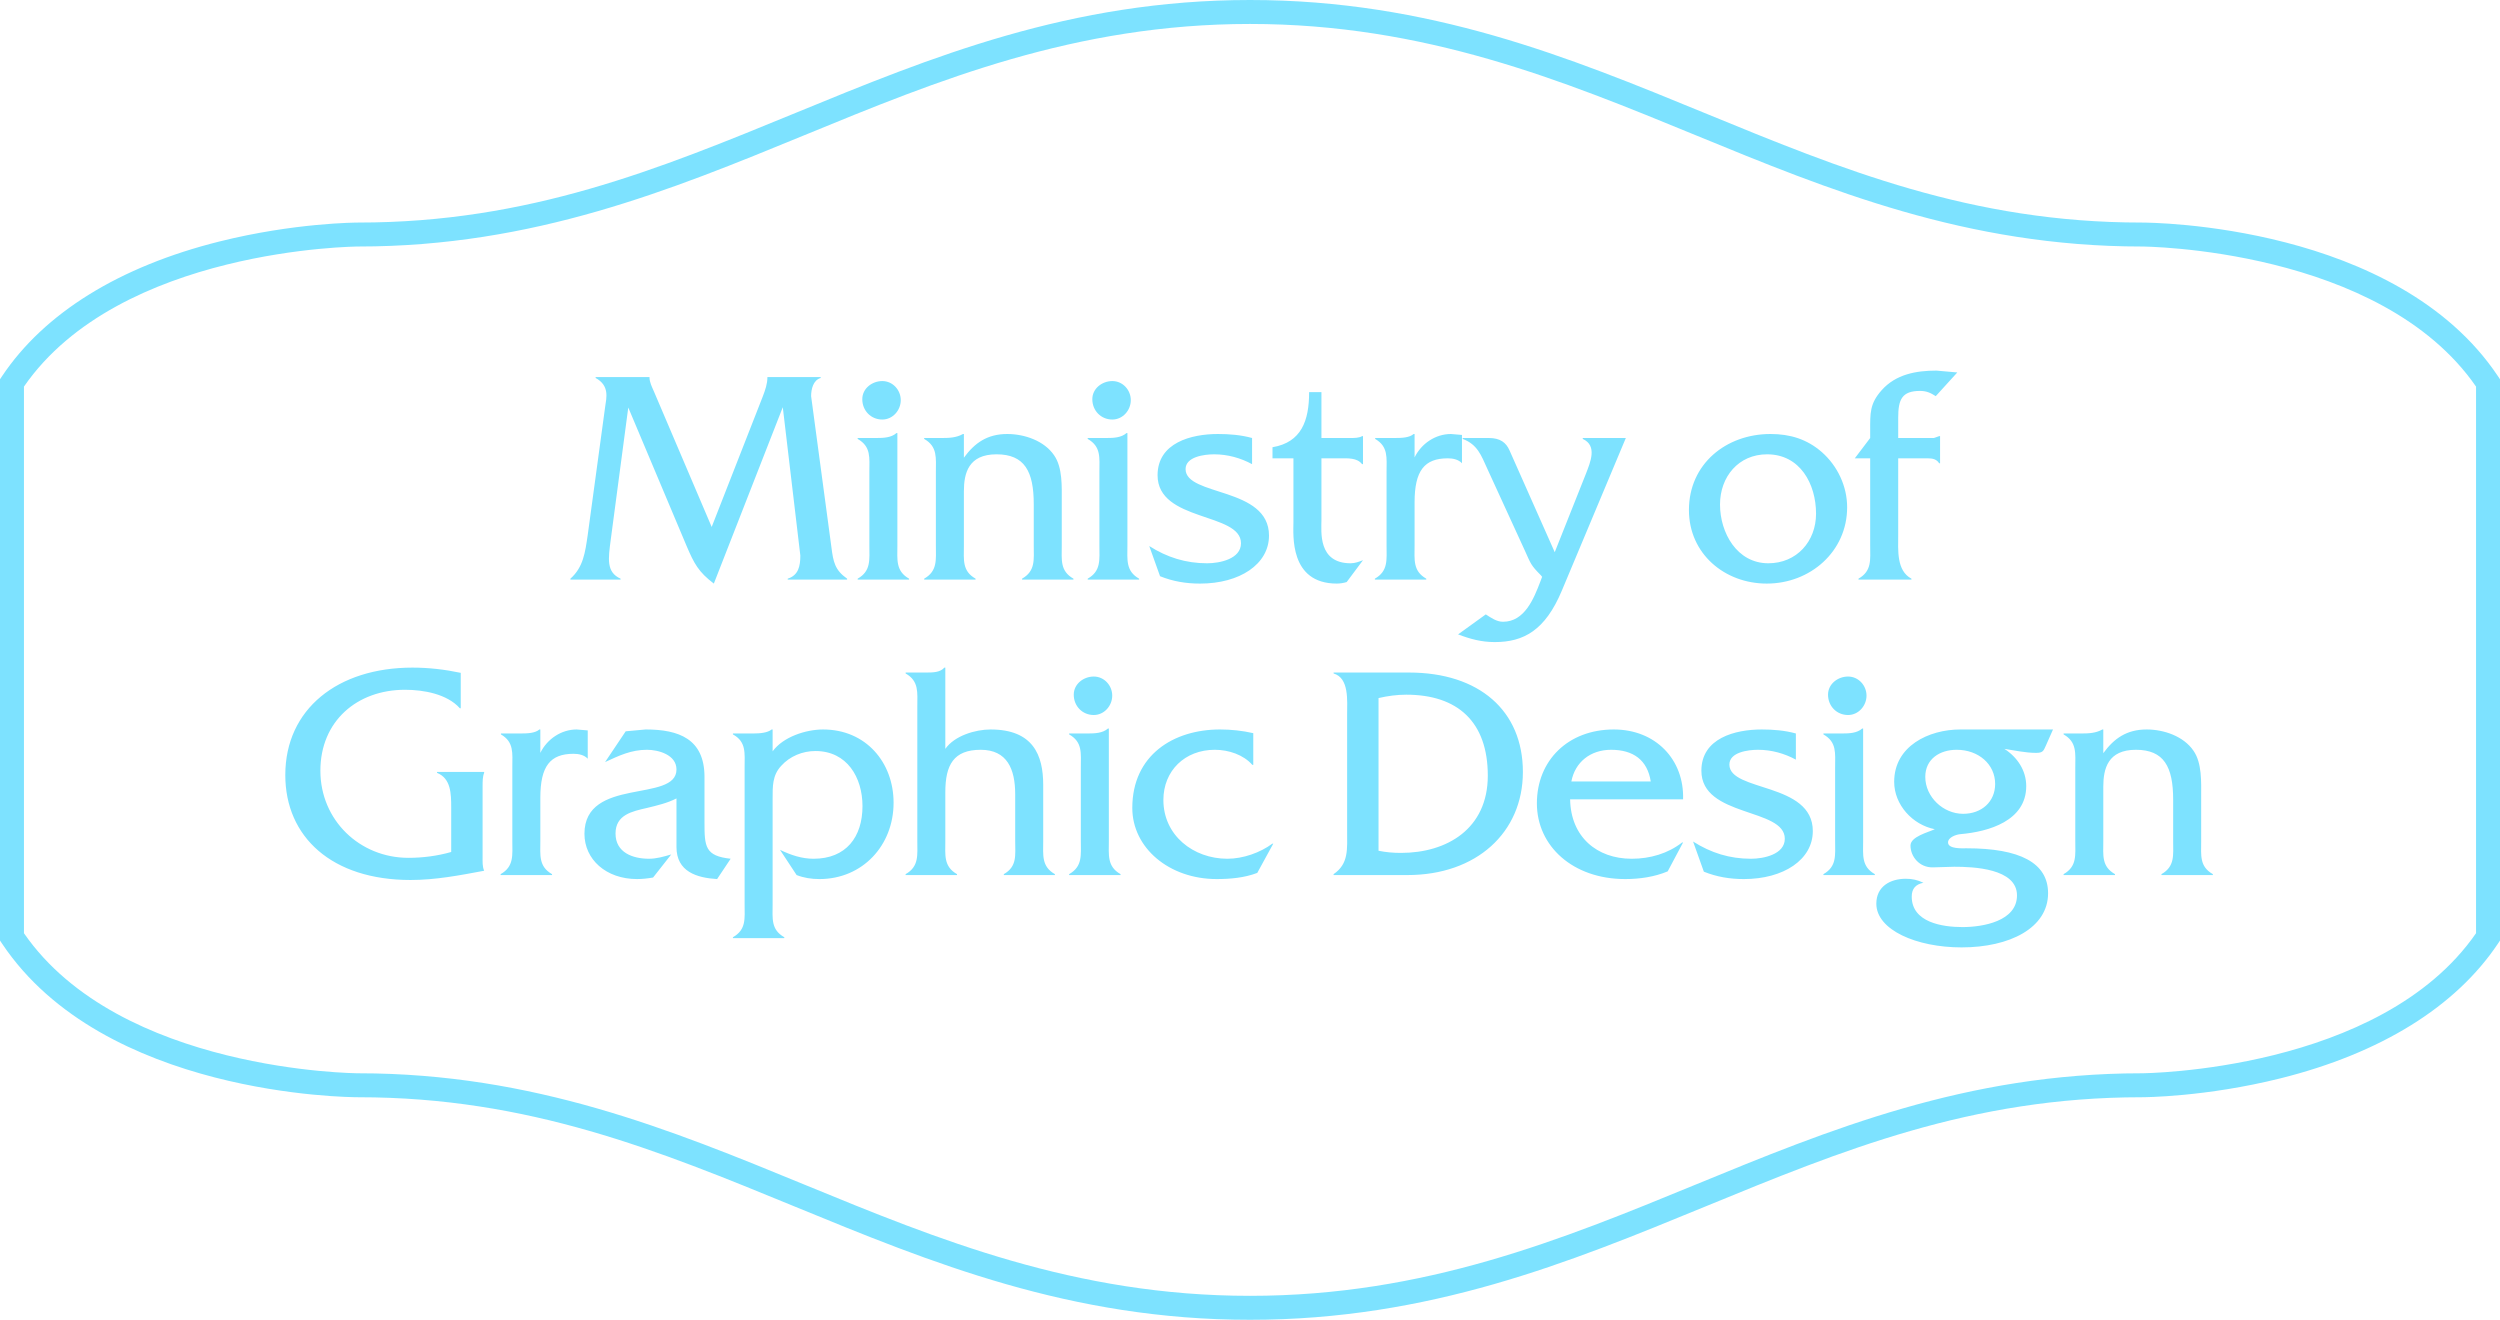
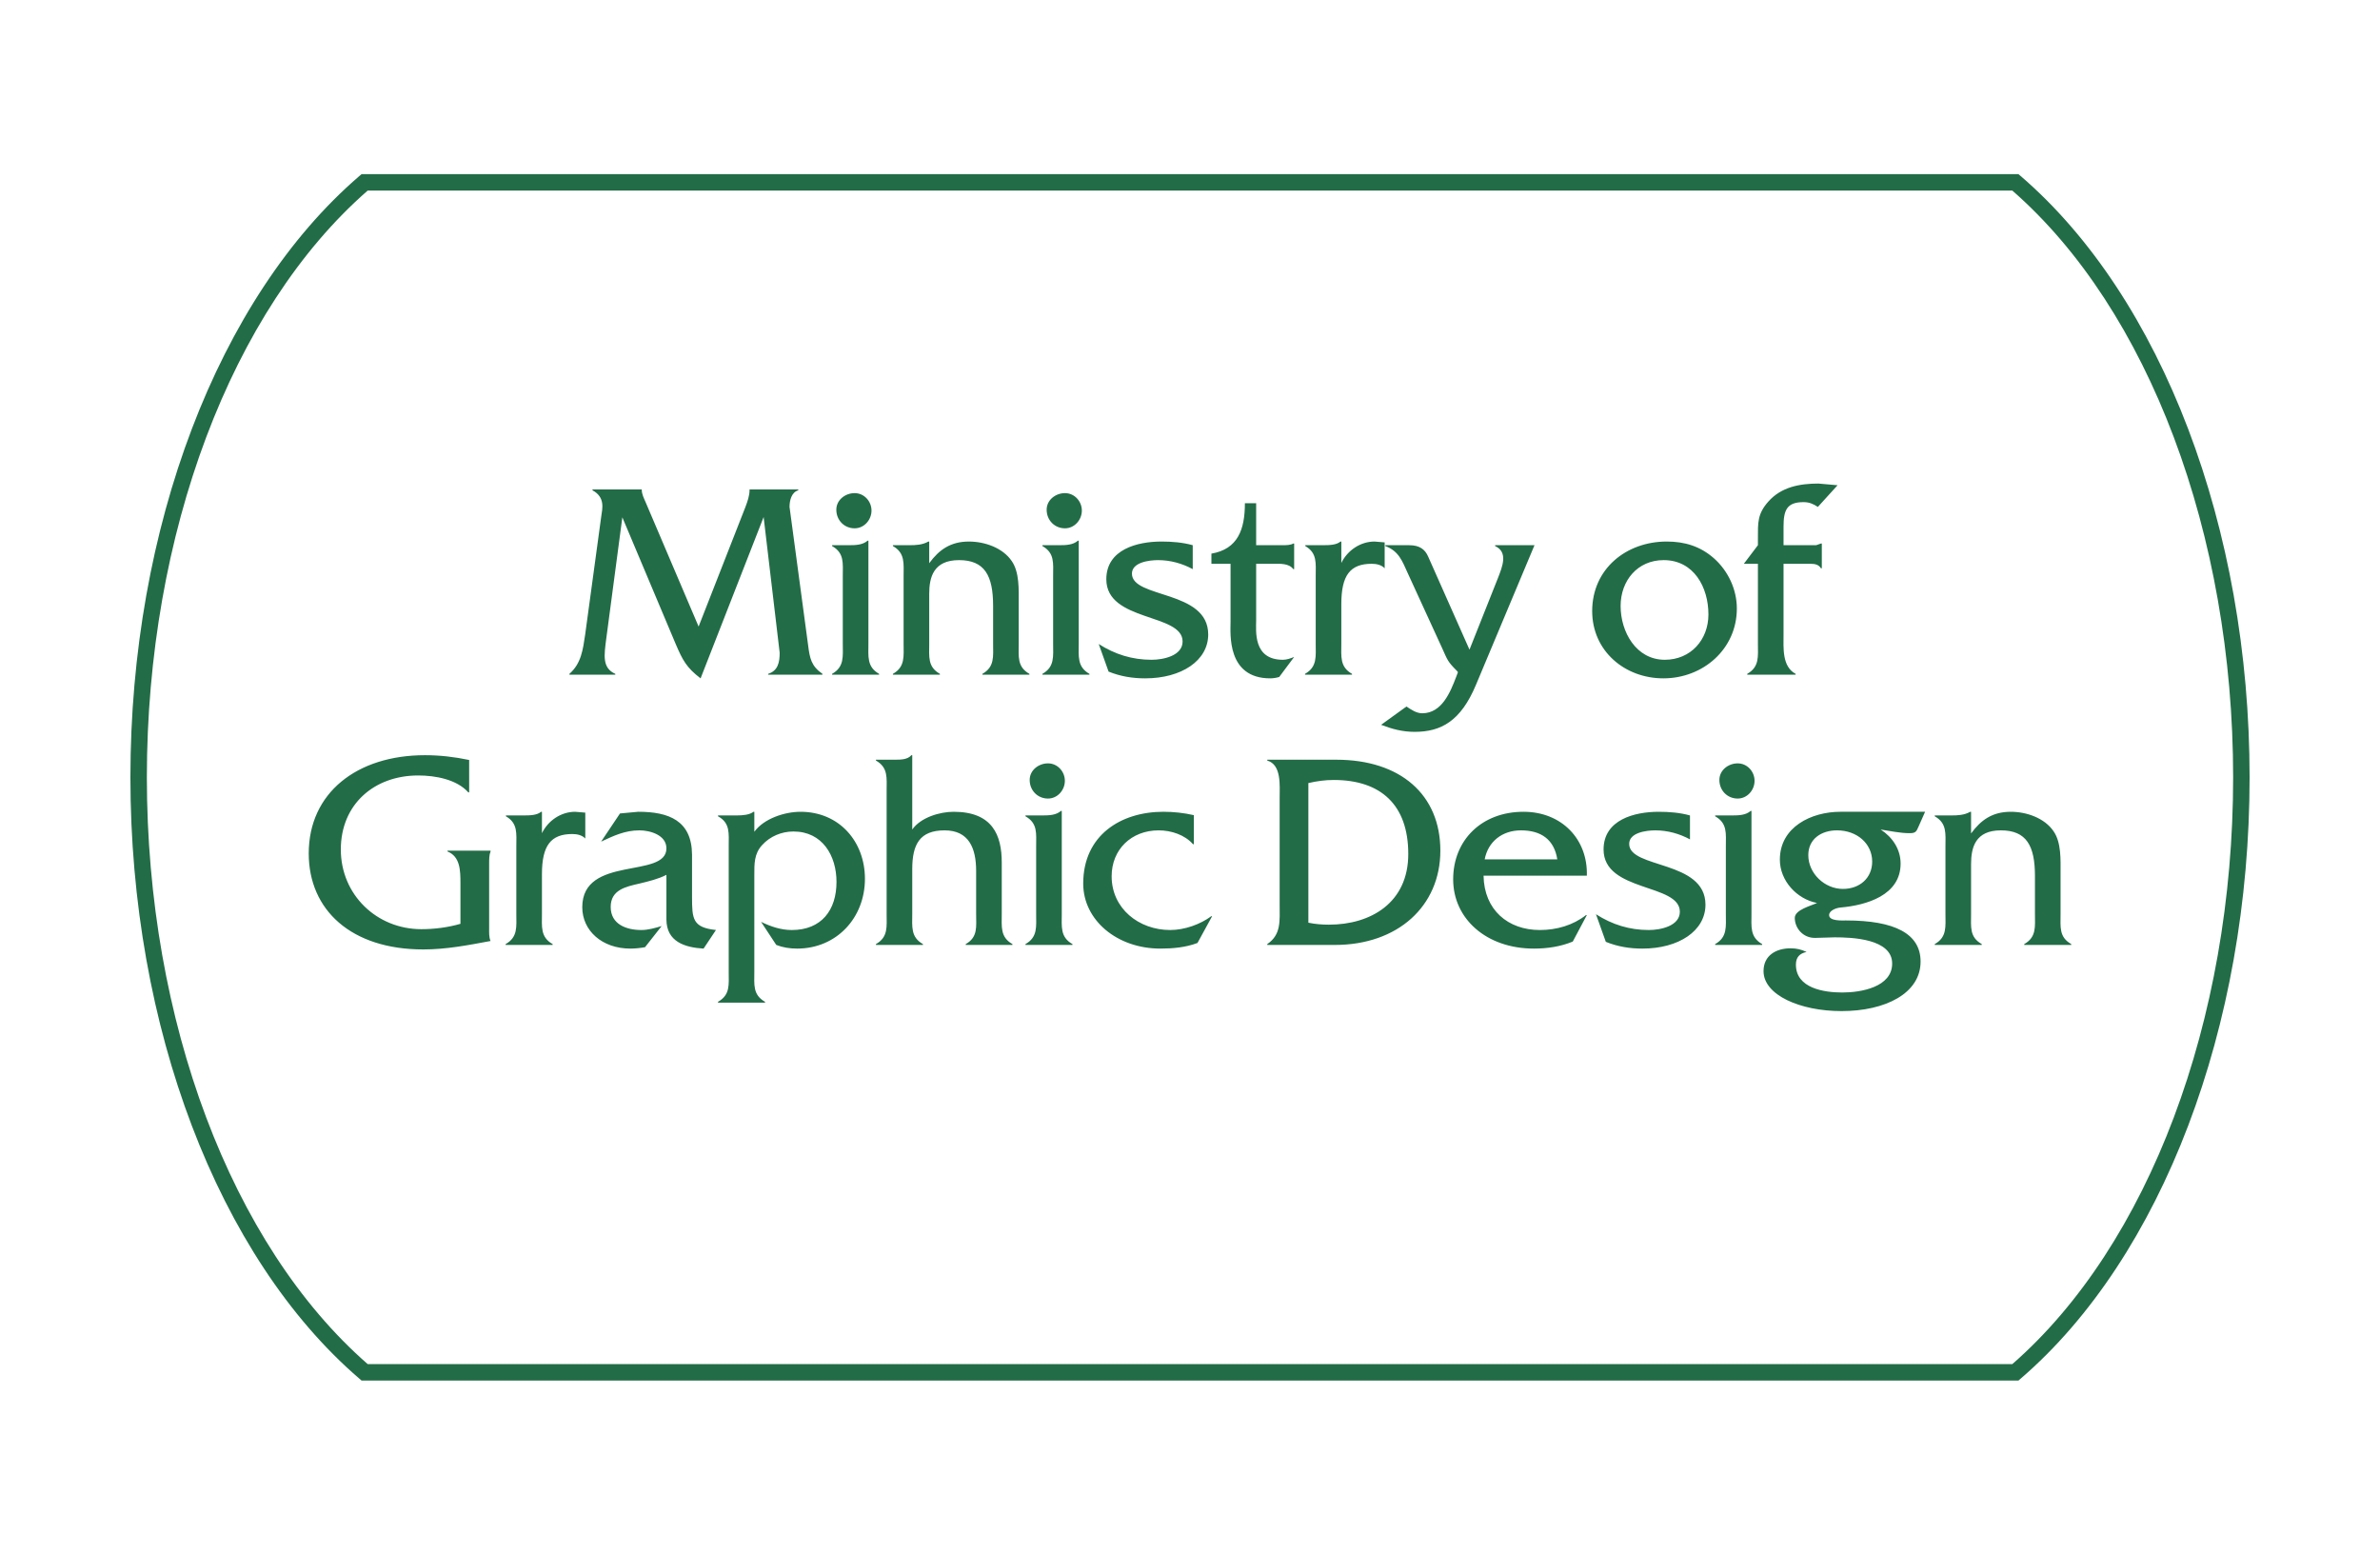
- <svg xmlns="http://www.w3.org/2000/svg" width="589.8" height="311.366">
-   <path fill="#7de2ff" d="M589.325 88.766c-23.929-35.848-81.684-36.26-84.13-36.26-40.147 0-70.713-12.562-103.074-25.861C370.248 13.545 337.289 0 294.9 0c-42.388 0-75.347 13.545-107.22 26.645-32.361 13.299-62.927 25.861-103.074 25.861-.61 0-15.154.052-32.813 4.46-23.622 5.898-41.367 16.893-51.318 31.8L0 89.478V221.89l.475.711c23.931 35.848 81.686 36.26 84.132 36.26 40.147 0 70.713 12.562 103.074 25.861 31.873 13.1 64.832 26.645 107.22 26.645 42.389 0 75.348-13.545 107.221-26.645 32.361-13.299 62.927-25.861 103.074-25.861.61 0 15.154-.051 32.812-4.459 23.623-5.897 41.369-16.894 51.318-31.801l.475-.711V89.478l-.476-.712zm-5.177 131.397c-22.562 32.623-78.389 33.046-78.953 33.046-41.263 0-73.778 13.362-105.223 26.286-31.366 12.89-63.799 26.219-105.072 26.219-41.272 0-73.705-13.329-105.071-26.219-31.444-12.924-63.96-26.286-105.223-26.286-.564 0-56.367-.379-78.955-33.046V91.203c22.564-32.622 78.391-33.046 78.955-33.046 41.263 0 73.778-13.362 105.223-26.285 31.366-12.891 63.799-26.22 105.071-26.22 41.273 0 73.706 13.329 105.072 26.22 31.444 12.923 63.96 26.285 105.223 26.285.564 0 56.367.379 78.953 33.046v128.96z" />
-   <path fill="#7de2ff" d="M179.957 93.53c.581-1.525 1.089-2.977 1.089-4.502v-.072h12.562v.218c-1.742.508-2.25 2.614-2.25 4.285l4.791 35.654c.436 3.413.8 5.372 3.703 7.407v.217h-14.014v-.217c2.54-.801 2.977-2.979 2.977-5.448l-4.14-35.001-16.266 41.609c-3.631-2.76-4.647-4.719-6.391-8.787l-13.797-32.748-4.14 31.226c-.579 4.429-1.089 7.624 2.324 9.149v.217h-11.836v-.217c3.051-2.688 3.484-6.246 4.066-10.167l4.14-30.426c.29-2.034 1.089-4.938-2.252-6.754v-.218h12.707v.072c0 1.163.582 2.252 1.018 3.268l13.652 32.024 12.057-30.789zM206.771 103.333c1.671 0 3.486-.071 4.721-1.16h.218v26.504c0 3.342-.437 6.027 2.76 7.844v.217h-12.13v-.217c3.196-1.816 2.76-4.502 2.76-7.844v-17.355c0-3.341.437-5.955-2.76-7.77v-.219h4.431zm1.379-4.356c-2.687 0-4.719-2.104-4.719-4.793 0-2.541 2.321-4.283 4.719-4.283 2.469 0 4.356 2.104 4.356 4.502.001 2.395-1.887 4.574-4.356 4.574zM222.317 103.333c1.597 0 3.339-.071 4.864-.943h.219v5.591c2.541-3.484 5.518-5.591 10.239-5.591 4.065 0 8.713 1.599 11.037 5.012 2.033 2.903 1.815 7.405 1.815 10.818v10.529c0 3.341-.436 5.955 2.758 7.771v.217h-12.126v-.217c3.196-1.816 2.76-4.502 2.76-7.771v-9.803c0-7.77-2.179-11.764-8.787-11.764-6.606 0-7.696 4.43-7.696 8.713v12.854c0 3.341-.436 5.955 2.758 7.771v.217h-12.126v-.217c3.195-1.816 2.76-4.502 2.76-7.844v-17.283c0-3.34.436-6.027-2.76-7.842v-.219h4.285zM261.04 103.333c1.671 0 3.486-.071 4.722-1.16h.217v26.504c0 3.342-.437 6.027 2.76 7.844v.217H256.61v-.217c3.195-1.816 2.76-4.502 2.76-7.844v-17.355c0-3.341.436-5.955-2.76-7.77v-.219h4.43zm1.38-4.356c-2.686 0-4.721-2.104-4.721-4.793 0-2.541 2.325-4.283 4.721-4.283 2.47 0 4.357 2.104 4.357 4.502 0 2.395-1.887 4.574-4.357 4.574zM295.389 109.506c-2.688-1.452-5.737-2.323-8.933-2.323-2.396 0-6.754.581-6.754 3.486 0 6.461 19.681 4.138 19.681 15.685 0 6.754-6.899 11.327-16.268 11.327-3.268 0-6.391-.508-9.438-1.742l-2.543-7.116c4.211 2.687 8.642 4.066 13.651 4.066 2.978 0 7.989-1.016 7.989-4.72 0-7.335-19.68-5.012-19.68-16.049 0-7.697 7.987-9.73 14.233-9.73 2.687 0 5.446.219 8.061.943v6.173zM311.754 122.649c0 2.76-.87 10.239 6.899 10.239 1.018 0 1.961-.362 2.905-.728l-3.85 5.158a8.211 8.211 0 0 1-2.323.361c-11.256 0-10.239-11.618-10.239-14.449v-15.105h-4.938v-2.614c6.825-1.161 8.642-6.245 8.642-12.997h2.903v10.818h6.827c.944 0 2.033 0 2.759-.434h.219v6.606h-.219c-1.161-1.525-3.34-1.38-5.228-1.38h-4.358v14.525zM329.08 103.333c1.67 0 3.412-.071 4.428-.943h.22v5.52c1.597-3.268 4.938-5.52 8.567-5.52l2.614.219v6.681c-.798-.872-2.106-1.163-3.341-1.163-5.518 0-7.841 2.905-7.841 10.384v10.167c0 3.342-.437 6.027 2.76 7.844v.217h-12.129v-.217c3.196-1.816 2.76-4.502 2.76-7.844v-17.355c0-3.341.437-5.955-2.686-7.77v-.219h4.648zM374.128 111.829c1.091-2.831 2.76-6.68-.725-8.277v-.219h10.165l-15.104 36.019c-3.92 9.367-9.004 12.127-15.83 12.127-3.122 0-5.81-.728-8.642-1.816l6.535-4.719c1.234.798 2.543 1.742 4.066 1.742 5.083 0 7.262-5.446 8.787-9.44l.436-1.161-.29-.364c-2.396-2.396-2.396-2.758-3.775-5.809l-8.861-19.316c-1.451-3.193-2.321-5.736-5.808-7.043v-.219h6.172c2.687 0 4.066 1.09 4.865 2.905l10.675 24.036 7.334-18.446zM398.453 120.326c0-10.892 8.785-17.937 19.242-17.937 4.647 0 8.643 1.234 12.127 4.285 3.703 3.268 5.955 8.06 5.955 12.998 0 10.456-8.715 18.008-18.954 18.008-9.947.001-18.37-7.041-18.37-17.354zm29.989.872c0-7.045-3.775-14.016-11.545-14.016-6.754 0-11.111 5.3-11.111 11.837 0 6.681 3.994 13.869 11.401 13.869 6.681.001 11.255-5.155 11.255-11.69zM447.823 126.208c0 3.559-.437 8.423 3.122 10.312v.217h-12.489v-.217c3.194-1.816 2.759-4.502 2.759-7.771v-20.623h-3.631l3.631-4.793v-1.742c0-4.066-.144-6.318 2.688-9.512 3.34-3.777 8.132-4.647 12.925-4.647l4.938.436-5.084 5.592c-1.234-.801-2.25-1.235-3.703-1.235-4.283 0-5.155 2.033-5.155 6.316v4.793h8.425l1.232-.434h.219v6.39h-.219c-.579-.944-1.523-1.163-2.687-1.163h-6.971v18.081zM108.699 167.087h-.217c-2.979-3.341-8.496-4.356-12.927-4.356-11.328 0-19.97 7.407-19.97 19.098 0 11.692 9.295 20.552 20.769 20.552 3.341 0 6.825-.437 10.095-1.381v-10.457c0-3.34-.073-6.897-3.341-8.206v-.217h11.11v.217c-.364.872-.364 2.033-.364 3.124v16.7c0 1.089-.071 2.252.364 3.268-5.81 1.089-11.473 2.179-17.355 2.179-18.589 0-29.555-10.165-29.555-24.761 0-15.612 12.417-25.344 29.989-25.344 3.849 0 7.626.437 11.401 1.234v8.35zM122.829 173.041c1.671 0 3.413-.071 4.429-.943h.219v5.52c1.598-3.268 4.938-5.52 8.568-5.52l2.614.219v6.681c-.798-.872-2.106-1.163-3.341-1.163-5.518 0-7.842 2.905-7.842 10.384v10.167c0 3.342-.436 6.027 2.76 7.844v.217h-12.128v-.217c3.196-1.816 2.76-4.502 2.76-7.844V181.03c0-3.342.437-5.956-2.687-7.77v-.22h4.648zM169.179 207.39c-4.793-.291-9.586-1.742-9.586-7.553v-11.474c-2.104 1.089-4.573 1.671-6.971 2.252-3.484.799-7.407 1.597-7.407 6.027 0 4.502 4.067 5.954 7.915 5.954 1.744 0 3.486-.508 5.229-1.016l-4.283 5.445c-1.234.218-2.542.363-3.777.363-7.333 0-12.417-4.648-12.417-10.676 0-13.506 21.712-7.262 21.712-15.176 0-3.485-4.283-4.648-6.971-4.648-3.704 0-6.606 1.381-9.876 2.905l4.866-7.262 4.719-.436c7.844 0 13.797 2.252 13.871 11.039v10.892c0 5.736.146 7.915 6.173 8.568l-3.197 4.796zM177.701 173.041c1.597 0 3.341-.146 4.356-.943h.219v5.157c2.468-3.413 7.842-5.157 11.908-5.157 10.095 0 16.63 7.77 16.63 17.283 0 10.093-7.336 18.009-17.501 18.009-1.888 0-3.703-.291-5.374-.944l-3.921-5.954c2.541 1.235 5.155 2.105 7.915 2.105 7.698 0 11.545-5.155 11.545-12.417 0-6.755-3.63-12.999-11.108-12.999-3.051 0-6.027 1.234-8.061 3.486-2.106 2.25-2.033 4.865-2.033 7.77v24.908c0 3.34-.436 5.954 2.758 7.77v.217h-12.126v-.217c3.195-1.815 2.76-4.43 2.76-7.77V181.03c0-3.342.436-6.027-2.76-7.77v-.22h4.793zM218.372 158.665c1.669 0 3.413 0 4.429-1.163h.219v19.171c2.179-3.122 7.117-4.575 10.674-4.575 10.021 0 12.419 6.027 12.419 13.071v13.216c0 3.342-.437 6.027 2.758 7.844v.217h-12.053v-.217c3.193-1.816 2.686-4.502 2.686-7.844v-11.037c0-5.882-1.888-10.458-8.132-10.458-6.392 0-8.352 3.559-8.352 10.022v11.473c0 3.342-.436 6.027 2.759 7.844v.217h-12.127v-.217c3.196-1.816 2.76-4.502 2.76-7.844v-31.659c0-3.342.437-6.027-2.76-7.844v-.217h4.72zM256.66 173.041c1.67 0 3.486-.071 4.721-1.161h.217v26.505c0 3.342-.436 6.027 2.76 7.844v.217H252.23v-.217c3.195-1.816 2.76-4.502 2.76-7.844V181.03c0-3.342.436-5.956-2.76-7.77v-.22h4.43zm1.38-4.356c-2.687 0-4.72-2.105-4.72-4.793 0-2.541 2.322-4.283 4.72-4.283 2.469 0 4.356 2.105 4.356 4.502 0 2.395-1.887 4.574-4.356 4.574zM295.67 180.448h-.219c-2.105-2.396-5.592-3.559-8.859-3.559-7.045 0-12.126 4.938-12.126 11.838 0 8.352 7.043 13.869 15.104 13.869 3.703 0 7.77-1.452 10.603-3.559h.217l-3.775 6.899c-3.05 1.161-6.392 1.452-9.585 1.452-11.183 0-19.898-7.334-19.898-16.774 0-12.49 9.731-18.518 20.696-18.518 2.615 0 5.301.29 7.844.872v7.48zM317.814 168.612c0-3.341.51-8.642-3.194-9.73v-.217h17.791c16.558 0 26.868 9.004 26.868 23.454 0 14.305-10.966 24.326-27.232 24.326H314.62v-.217c3.63-2.47 3.194-5.956 3.194-10.239v-27.377zm7.408 32.097c1.744.362 3.486.508 5.302.508 10.818 0 20.478-5.663 20.478-18.226 0-12.708-7.116-19.1-19.244-19.1-2.179 0-4.357.291-6.535.799v36.019zM370.423 188.582c.146 8.859 6.318 14.015 14.523 14.015 4.357 0 8.568-1.234 11.909-3.85h.218l-3.63 6.826c-3.123 1.309-6.609 1.816-10.022 1.816-12.343 0-20.84-7.77-20.84-17.863s7.334-17.429 18.154-17.429c9.876 0 16.628 7.116 16.338 16.484h-26.65zm19.025-4.213c-.798-5.082-4.14-7.479-9.366-7.479-4.866 0-8.496 2.905-9.368 7.479h18.734zM423.685 179.214c-2.688-1.451-5.736-2.324-8.933-2.324-2.396 0-6.754.582-6.754 3.487 0 6.461 19.681 4.138 19.681 15.685 0 6.754-6.899 11.328-16.268 11.328-3.268 0-6.39-.508-9.438-1.742l-2.543-7.117c4.212 2.687 8.642 4.066 13.651 4.066 2.978 0 7.989-1.016 7.989-4.72 0-7.335-19.68-5.012-19.68-16.049 0-7.698 7.987-9.73 14.233-9.73 2.687 0 5.446.219 8.061.943v6.173zM434.611 173.041c1.671 0 3.486-.071 4.721-1.161h.218v26.505c0 3.342-.437 6.027 2.76 7.844v.217h-12.129v-.217c3.196-1.816 2.76-4.502 2.76-7.844V181.03c0-3.342.437-5.956-2.76-7.77v-.22h4.43zm1.38-4.356c-2.687 0-4.721-2.105-4.721-4.793 0-2.541 2.325-4.283 4.721-4.283 2.469 0 4.356 2.105 4.356 4.502.001 2.395-1.887 4.574-4.356 4.574zM484.346 172.098l-1.67 3.776c-.58 1.307-.726 1.743-2.324 1.743-2.541 0-5.01-.582-7.479-.944 3.05 1.96 5.155 5.084 5.155 8.787 0 8.204-8.859 10.747-15.468 11.328-1.016.072-2.978.725-2.978 1.959 0 1.6 3.413 1.381 4.357 1.381 12.562 0 19.244 3.412 19.244 10.603 0 8.206-9.077 12.779-20.405 12.779-10.675 0-20.115-4.14-20.115-10.311 0-4.067 3.268-5.882 6.972-5.882 1.524 0 2.76.289 4.14.943-1.816.363-2.76 1.381-2.76 3.268 0 6.1 7.262 7.189 11.98 7.189 4.793 0 12.854-1.381 12.854-7.479 0-6.39-10.384-6.754-14.812-6.754l-5.012.146c-3.194.073-5.301-2.541-5.301-5.156 0-2.105 4.211-3.121 5.736-3.849-5.229-1.016-9.585-5.736-9.585-11.183 0-8.422 8.134-12.345 15.612-12.345h21.859zm-21.204 19.897c4.356 0 7.553-2.833 7.553-7.045 0-4.647-3.921-8.061-9.078-8.061-3.992 0-7.405 2.179-7.405 6.391-.001 4.721 4.211 8.715 8.93 8.715zM491.126 173.041c1.597 0 3.339-.071 4.864-.943h.219v5.591c2.541-3.484 5.518-5.591 10.239-5.591 4.065 0 8.713 1.599 11.037 5.012 2.033 2.903 1.815 7.405 1.815 10.818v10.529c0 3.341-.436 5.955 2.758 7.771v.217h-12.126v-.217c3.195-1.816 2.76-4.502 2.76-7.771v-9.803c0-7.77-2.179-11.765-8.787-11.765-6.606 0-7.696 4.431-7.696 8.714v12.854c0 3.341-.436 5.955 2.758 7.771v.217h-12.126v-.217c3.195-1.816 2.76-4.502 2.76-7.844v-17.283c0-3.339.436-6.027-2.76-7.841v-.22h4.285z" />
+ <svg xmlns="http://www.w3.org/2000/svg" width="562.049" height="367.055">
+   <path fill="#226C47" d="M476.664 325.944H85.385l-.546-.47c-33.334-28.683-54.042-83.073-54.042-141.947S51.504 70.262 84.839 41.58l.546-.47h391.279l.546.47c33.335 28.684 54.042 83.074 54.042 141.947s-20.707 113.264-54.042 141.947l-.546.47zM86.831 322.06h388.388c32.184-28.09 52.148-81.079 52.148-138.532S507.403 73.085 475.219 44.995H86.831c-32.185 28.089-52.149 81.078-52.149 138.532S54.646 293.971 86.831 322.06z" />
+   <path fill="#226C47" d="M176.018 119.747c.531-1.396.996-2.726.996-4.12v-.066h11.498v.199c-1.595.466-2.06 2.393-2.06 3.923l4.385 32.634c.399 3.123.733 4.916 3.39 6.779v.198H181.4v-.198c2.324-.733 2.724-2.728 2.724-4.986l-3.789-32.037-14.888 38.085c-3.323-2.526-4.253-4.319-5.849-8.043l-12.628-29.974-3.79 28.581c-.53 4.054-.996 6.978 2.128 8.374v.198h-10.834v-.198c2.793-2.461 3.189-5.717 3.721-9.306l3.79-27.85c.265-1.861.997-4.519-2.062-6.182v-.199h11.631v.066c0 1.063.533 2.061.932 2.99l12.494 29.312 11.038-28.18zM201.822 124.732c-2.459 0-4.32-1.926-4.32-4.387 0-2.326 2.125-3.92 4.32-3.92 2.26 0 3.986 1.926 3.986 4.12.002 2.192-1.726 4.187-3.986 4.187m-1.262 3.988c1.528 0 3.19-.065 4.321-1.062h.199v24.259c0 3.059-.399 5.517 2.525 7.179v.199h-11.102v-.199c2.926-1.661 2.527-4.12 2.527-7.179v-15.885c0-3.059.399-5.45-2.527-7.112v-.2h4.057zM214.789 128.72c1.461 0 3.056-.065 4.451-.863h.2v5.117c2.326-3.188 5.052-5.117 9.372-5.117 3.721 0 7.975 1.464 10.102 4.587 1.861 2.658 1.662 6.778 1.662 9.902v9.637c0 3.059-.399 5.451 2.524 7.113v.198h-11.099v-.198c2.925-1.662 2.525-4.121 2.525-7.113v-8.973c0-7.112-1.994-10.767-8.042-10.767-6.047 0-7.045 4.055-7.045 7.975v11.765c0 3.059-.399 5.451 2.525 7.113v.198h-11.099v-.198c2.924-1.662 2.525-4.121 2.525-7.18v-15.819c0-3.057.398-5.516-2.525-7.178v-.2l3.924.001zM251.494 124.732c-2.459 0-4.32-1.926-4.32-4.387 0-2.326 2.127-3.92 4.32-3.92 2.262 0 3.988 1.926 3.988 4.12 0 2.192-1.726 4.187-3.988 4.187m-1.263 3.988c1.528 0 3.19-.065 4.321-1.062h.199v24.259c0 3.059-.399 5.517 2.526 7.179v.199h-11.103v-.199c2.926-1.661 2.526-4.12 2.526-7.179v-15.885c0-3.059.4-5.45-2.526-7.112v-.2h4.057zM281.671 134.37c-2.46-1.329-5.251-2.126-8.177-2.126-2.192 0-6.182.531-6.182 3.189 0 5.914 18.013 3.788 18.013 14.357 0 6.182-6.313 10.367-14.889 10.367-2.991 0-5.851-.466-8.639-1.595l-2.328-6.513c3.854 2.459 7.909 3.722 12.495 3.722 2.726 0 7.312-.931 7.312-4.32 0-6.715-18.012-4.588-18.012-14.689 0-7.045 7.31-8.906 13.026-8.906 2.459 0 4.984.2 7.379.863l.002 5.651zM296.648 146.399c0 2.526-.795 9.372 6.316 9.372.931 0 1.795-.332 2.658-.666l-3.523 4.72a7.509 7.509 0 0 1-2.128.331c-10.302 0-9.371-10.634-9.371-13.225v-13.826h-4.519v-2.394c6.246-1.062 7.908-5.715 7.908-11.895h2.658v9.901h6.248c.865 0 1.861 0 2.526-.397h.2v6.047h-.2c-1.064-1.396-3.058-1.264-4.786-1.264h-3.988v13.296zM312.507 128.72c1.529 0 3.123-.065 4.054-.863h.201v5.053c1.462-2.991 4.52-5.053 7.841-5.053l2.394.2v6.115c-.731-.798-1.929-1.064-3.059-1.064-5.051 0-7.178 2.659-7.178 9.504v9.307c0 3.059-.398 5.517 2.528 7.179v.199h-11.102v-.199c2.925-1.662 2.525-4.12 2.525-7.179v-15.885c0-3.059.399-5.45-2.46-7.112v-.2l4.256-.002zM353.739 136.496c.998-2.591 2.526-6.114-.662-7.576v-.2h9.303l-13.824 32.967c-3.588 8.574-8.242 11.1-14.489 11.1-2.858 0-5.318-.666-7.911-1.661l5.982-4.319c1.13.73 2.327 1.594 3.722 1.594 4.651 0 6.646-4.983 8.043-8.64l.398-1.062-.264-.333c-2.194-2.193-2.194-2.524-3.456-5.317l-8.111-17.679c-1.328-2.923-2.124-5.251-5.316-6.447v-.2h5.649c2.46 0 3.722.997 4.453 2.659l9.771 21.999 6.712-16.885zM403.453 145.071c0-6.448-3.456-12.829-10.568-12.829-6.183 0-10.168 4.852-10.168 10.834 0 6.116 3.655 12.695 10.434 12.695 6.116.001 10.302-4.718 10.302-10.7m-27.45-.798c0-9.969 8.041-16.417 17.612-16.417 4.253 0 7.91 1.129 11.101 3.921 3.389 2.991 5.449 7.377 5.449 11.897 0 9.569-7.976 16.482-17.347 16.482-9.104.002-16.815-6.443-16.815-15.883M421.192 149.657c0 3.258-.4 7.709 2.856 9.438v.199h-11.431v-.199c2.923-1.662 2.525-4.12 2.525-7.111v-18.876h-3.324l3.324-4.388v-1.595c0-3.721-.132-5.782 2.461-8.706 3.057-3.457 7.441-4.253 11.828-4.253l4.52.399-4.653 5.117c-1.128-.732-2.059-1.13-3.389-1.13-3.919 0-4.718 1.86-4.718 5.781v4.387h7.712l1.126-.397h.202v5.849h-.202c-.529-.864-1.393-1.063-2.458-1.063h-6.38v16.548zM110.795 187.073h-.199c-2.727-3.06-7.776-3.987-11.832-3.987-10.368 0-18.278 6.779-18.278 17.48 0 10.7 8.507 18.81 19.01 18.81 3.057 0 6.247-.399 9.24-1.264v-9.571c0-3.057-.067-6.312-3.059-7.51v-.198h10.169v.198c-.333.798-.333 1.86-.333 2.858v15.286c0 .996-.065 2.062.333 2.991-5.317.997-10.501 1.994-15.885 1.994-17.014 0-27.051-9.304-27.051-22.663 0-14.29 11.365-23.197 27.449-23.197 3.523 0 6.979.399 10.435 1.129l.001 7.644zM123.729 192.521c1.53 0 3.124-.063 4.054-.862h.2v5.053c1.463-2.992 4.52-5.053 7.842-5.053l2.393.201v6.113c-.73-.797-1.928-1.062-3.058-1.062-5.051 0-7.178 2.658-7.178 9.503v9.306c0 3.06-.399 5.518 2.526 7.181v.197h-11.1v-.198c2.925-1.663 2.526-4.121 2.526-7.181v-15.885c0-3.059.4-5.452-2.459-7.113v-.2h4.254zM166.152 223.962c-4.387-.267-8.774-1.596-8.774-6.913v-10.503c-1.926.998-4.186 1.53-6.381 2.062-3.188.731-6.779 1.462-6.779 5.517 0 4.121 3.722 5.449 7.244 5.449 1.596 0 3.191-.466 4.786-.93l-3.92 4.984c-1.129.199-2.326.332-3.457.332-6.712 0-11.365-4.254-11.365-9.771 0-12.362 19.873-6.646 19.873-13.89 0-3.191-3.921-4.255-6.381-4.255-3.39 0-6.046 1.264-9.039 2.657l4.454-6.646 4.319-.399c7.179 0 12.628 2.062 12.695 10.104v9.969c0 5.25.135 7.244 5.65 7.842l-2.925 4.391zM173.953 192.521c1.461 0 3.057-.133 3.986-.862h.2v4.721c2.259-3.125 7.178-4.721 10.899-4.721 9.239 0 15.221 7.112 15.221 15.818 0 9.238-6.715 16.484-16.019 16.484-1.728 0-3.389-.267-4.919-.864l-3.588-5.45c2.325 1.131 4.719 1.928 7.244 1.928 7.046 0 10.566-4.72 10.566-11.365 0-6.183-3.321-11.898-10.166-11.898-2.793 0-5.518 1.131-7.379 3.191-1.928 2.059-1.86 4.453-1.86 7.111v22.798c0 3.057-.399 5.449 2.524 7.112v.197h-11.099v-.197c2.924-1.661 2.526-4.056 2.526-7.112v-29.577c0-3.059.398-5.516-2.526-7.113v-.2h4.39zM211.178 179.364c1.528 0 3.124 0 4.053-1.064h.201v17.547c1.995-2.858 6.514-4.188 9.771-4.188 9.172 0 11.366 5.517 11.366 11.965v12.095c0 3.06-.399 5.517 2.524 7.18v.199h-11.032v-.199c2.922-1.661 2.459-4.12 2.459-7.18v-10.102c0-5.384-1.728-9.571-7.442-9.571-5.851 0-7.646 3.257-7.646 9.173v10.5c0 3.06-.398 5.517 2.525 7.18v.199h-11.1v-.199c2.926-1.661 2.526-4.12 2.526-7.18v-28.977c0-3.059.4-5.517-2.526-7.18v-.198h4.321zM247.485 188.535c-2.46 0-4.319-1.927-4.319-4.388 0-2.324 2.125-3.92 4.319-3.92 2.259 0 3.987 1.928 3.987 4.121.001 2.192-1.728 4.187-3.987 4.187m-1.262 3.986c1.527 0 3.189-.063 4.32-1.062h.199v24.259c0 3.06-.399 5.518 2.525 7.181v.197h-11.1v-.197c2.924-1.662 2.525-4.121 2.525-7.181v-15.884c0-3.059.399-5.452-2.525-7.113v-.2h4.056zM281.927 199.303h-.199c-1.927-2.194-5.118-3.258-8.109-3.258-6.448 0-11.099 4.52-11.099 10.835 0 7.645 6.447 12.693 13.824 12.693 3.39 0 7.112-1.329 9.705-3.258h.199l-3.456 6.315c-2.791 1.062-5.85 1.329-8.772 1.329-10.235 0-18.213-6.713-18.213-15.353 0-11.432 8.908-16.951 18.943-16.951 2.393 0 4.852.268 7.179.799v6.848h-.002zM308.977 217.847c1.597.331 3.191.464 4.854.464 9.899 0 18.741-5.182 18.741-16.68 0-11.634-6.512-17.483-17.613-17.483-1.993 0-3.986.266-5.981.731v32.968zm-6.781-29.378c0-3.059.467-7.91-2.924-8.906v-.198h16.284c15.154 0 24.591 8.241 24.591 21.467 0 13.093-10.036 22.266-24.925 22.266h-15.95v-.199c3.322-2.261 2.924-5.451 2.924-9.37v-25.06zM367.763 202.891c-.731-4.651-3.79-6.846-8.574-6.846-4.453 0-7.776 2.658-8.573 6.846h17.147zm-17.414 3.855c.134 8.109 5.783 12.828 13.293 12.828 3.986 0 7.841-1.13 10.899-3.522h.2l-3.323 6.248c-2.858 1.196-6.05 1.66-9.173 1.66-11.298 0-19.073-7.111-19.073-16.349s6.712-15.953 16.615-15.953c9.039 0 15.219 6.513 14.954 15.088h-24.392zM399.099 198.173c-2.46-1.328-5.25-2.127-8.178-2.127-2.192 0-6.182.533-6.182 3.19 0 5.913 18.015 3.788 18.015 14.357 0 6.181-6.313 10.368-14.89 10.368-2.992 0-5.849-.465-8.64-1.596l-2.327-6.514c3.855 2.46 7.91 3.722 12.496 3.722 2.724 0 7.311-.93 7.311-4.32 0-6.712-18.012-4.587-18.012-14.689 0-7.045 7.31-8.905 13.026-8.905 2.46 0 4.985.2 7.378.862v5.651h.003zM410.362 188.535c-2.46 0-4.322-1.927-4.322-4.388 0-2.324 2.129-3.92 4.322-3.92 2.26 0 3.986 1.928 3.986 4.121.001 2.192-1.726 4.187-3.986 4.187m-1.263 3.986c1.53 0 3.191-.063 4.321-1.062h.2v24.259c0 3.06-.4 5.518 2.525 7.181v.197h-11.101v-.197c2.924-1.662 2.524-4.121 2.524-7.181v-15.884c0-3.059.401-5.452-2.524-7.113v-.2h4.055zM435.213 209.871c3.987 0 6.913-2.594 6.913-6.447 0-4.256-3.588-7.38-8.309-7.38-3.654 0-6.777 1.994-6.777 5.851-.002 4.321 3.854 7.976 8.173 7.976m19.407-18.212l-1.529 3.456c-.53 1.196-.663 1.595-2.127 1.595-2.325 0-4.585-.532-6.845-.863 2.793 1.793 4.72 4.653 4.72 8.043 0 7.509-8.109 9.836-14.159 10.369-.929.064-2.726.663-2.726 1.793 0 1.464 3.125 1.264 3.989 1.264 11.497 0 17.612 3.123 17.612 9.704 0 7.511-8.309 11.696-18.676 11.696-9.771 0-18.411-3.788-18.411-9.438 0-3.722 2.991-5.384 6.38-5.384 1.397 0 2.526.265 3.79.863-1.662.332-2.525 1.265-2.525 2.99 0 5.584 6.646 6.58 10.966 6.58 4.387 0 11.765-1.264 11.765-6.845 0-5.848-9.505-6.182-13.558-6.182l-4.587.134c-2.923.065-4.853-2.326-4.853-4.719 0-1.928 3.854-2.857 5.25-3.524-4.785-.929-8.773-5.249-8.773-10.235 0-7.708 7.445-11.299 14.291-11.299l20.006.002zM460.826 192.521c1.46 0 3.056-.063 4.451-.862h.201v5.118c2.325-3.19 5.05-5.118 9.372-5.118 3.72 0 7.975 1.464 10.102 4.588 1.86 2.657 1.661 6.777 1.661 9.899v9.639c0 3.059-.398 5.451 2.524 7.112v.198h-11.1v-.198c2.925-1.661 2.528-4.119 2.528-7.112v-8.973c0-7.111-1.996-10.768-8.043-10.768-6.048 0-7.045 4.055-7.045 7.975v11.766c0 3.059-.399 5.451 2.524 7.112v.198h-11.099v-.198c2.924-1.661 2.526-4.119 2.526-7.179V199.9c0-3.057.397-5.518-2.526-7.179v-.2h3.924z" />
</svg>
